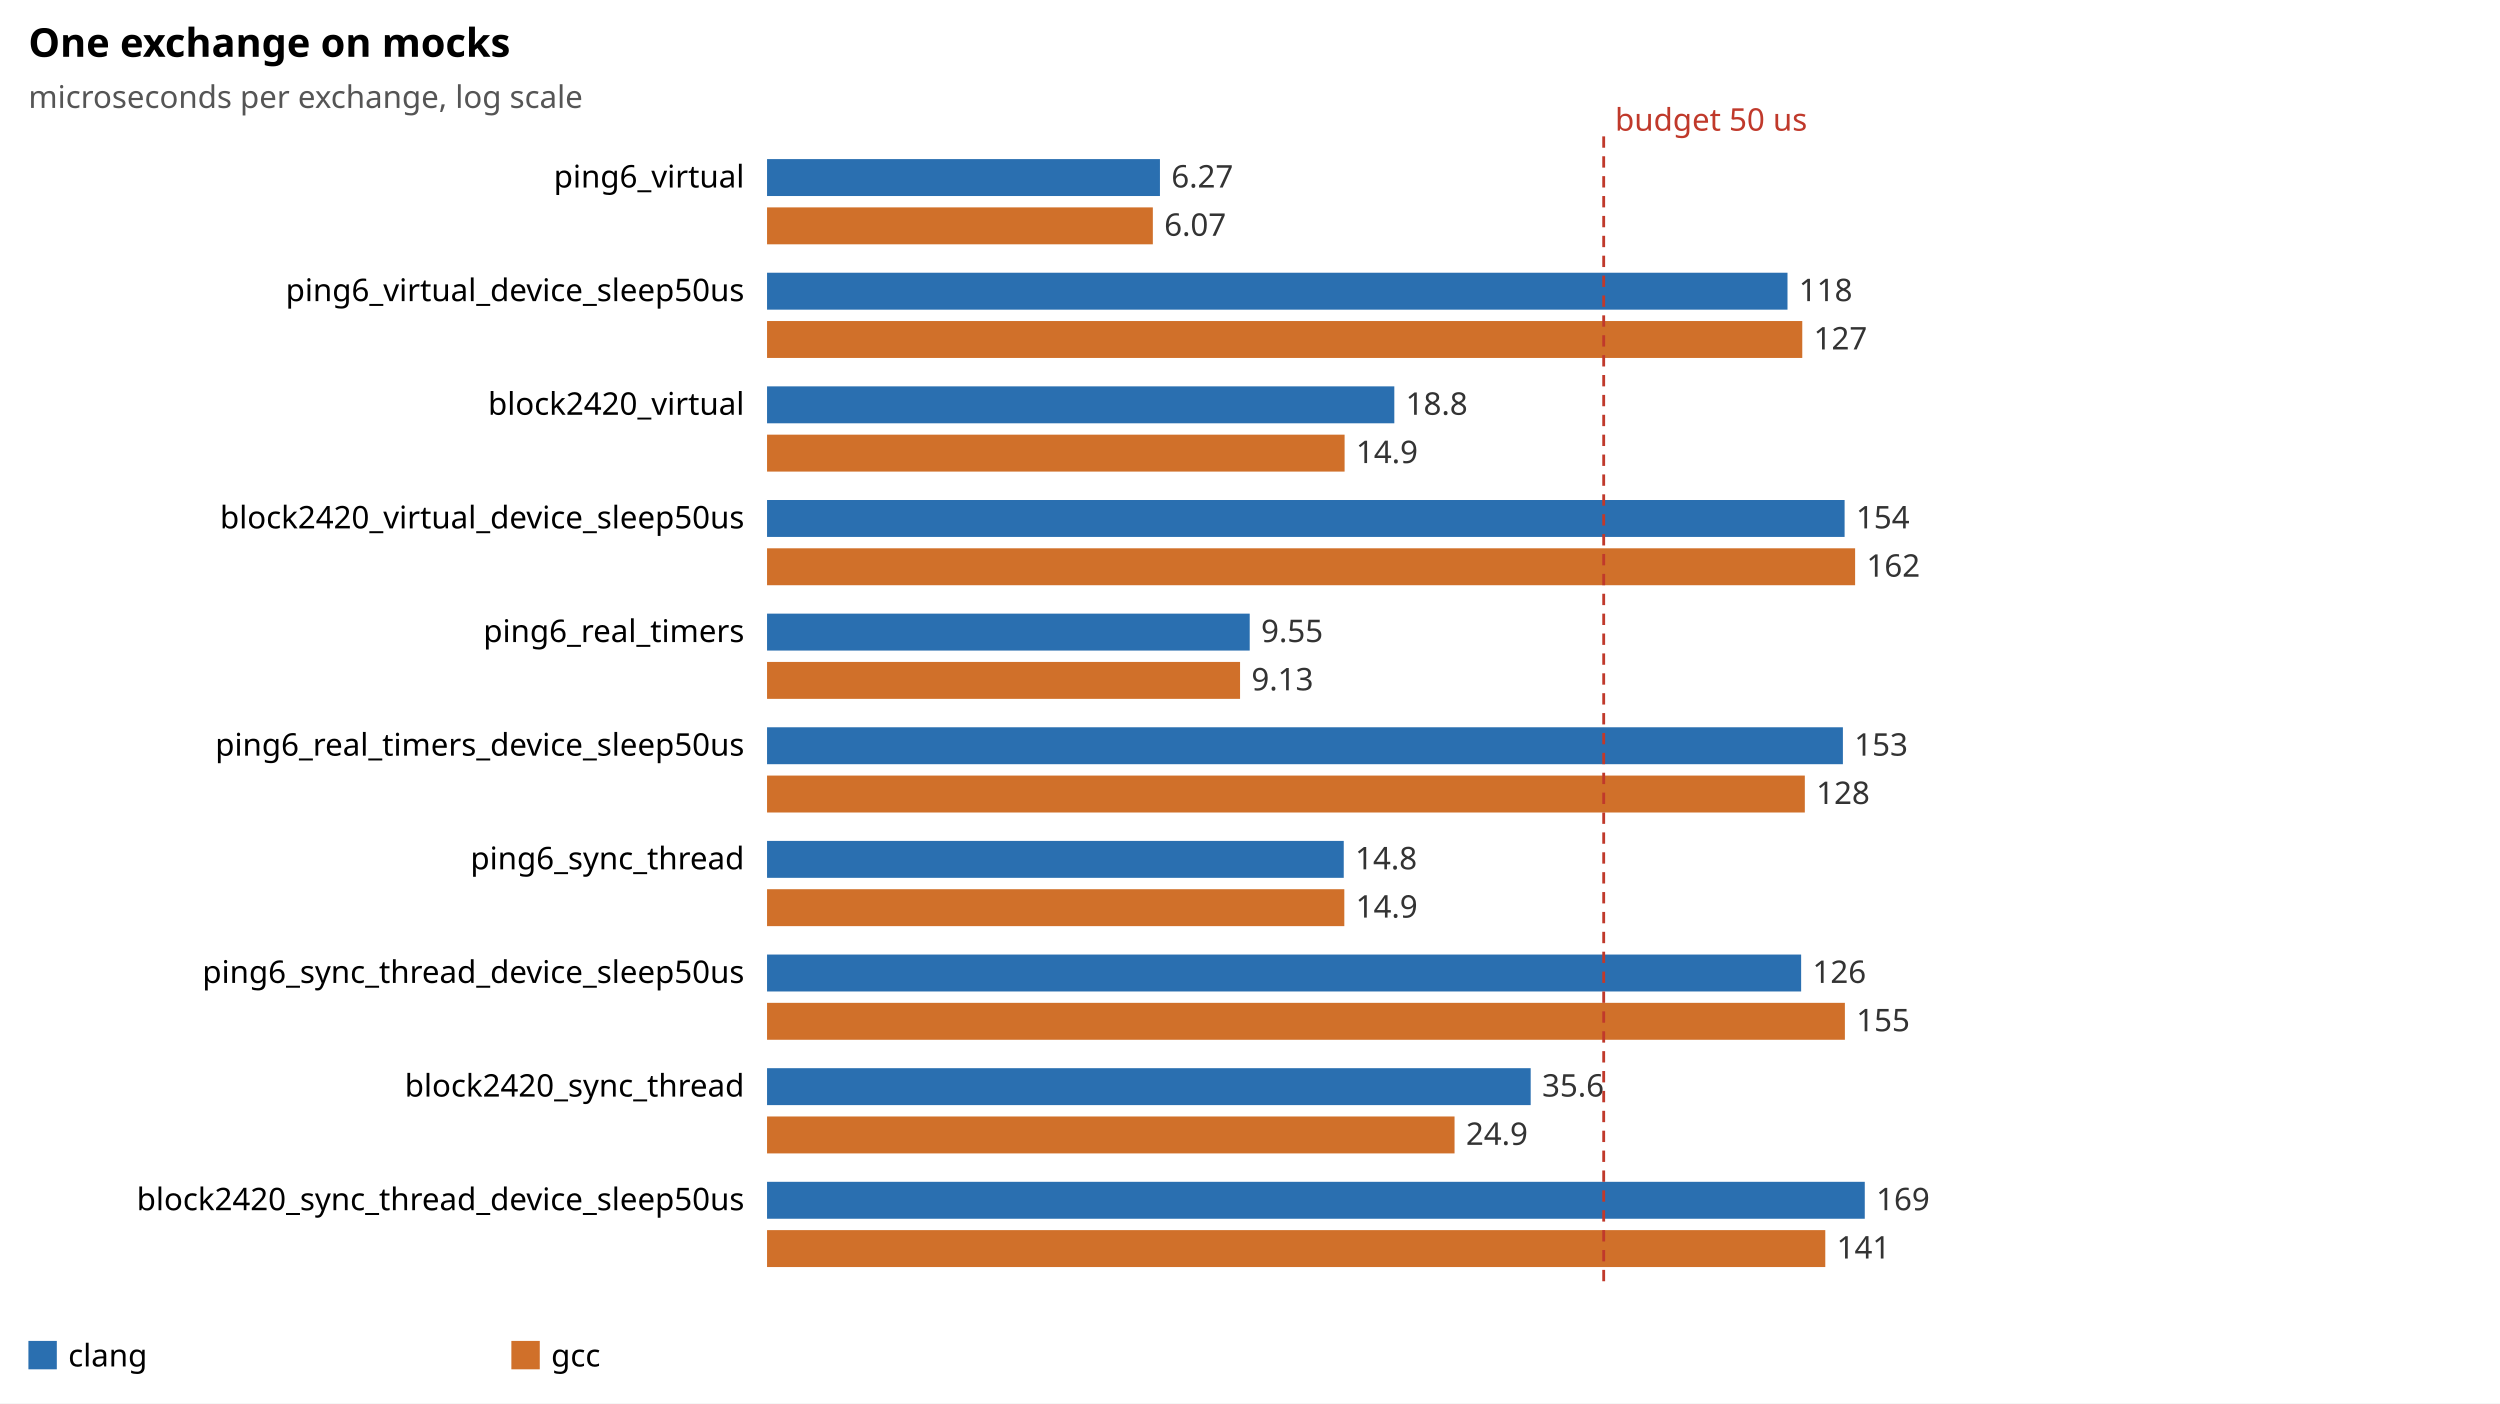
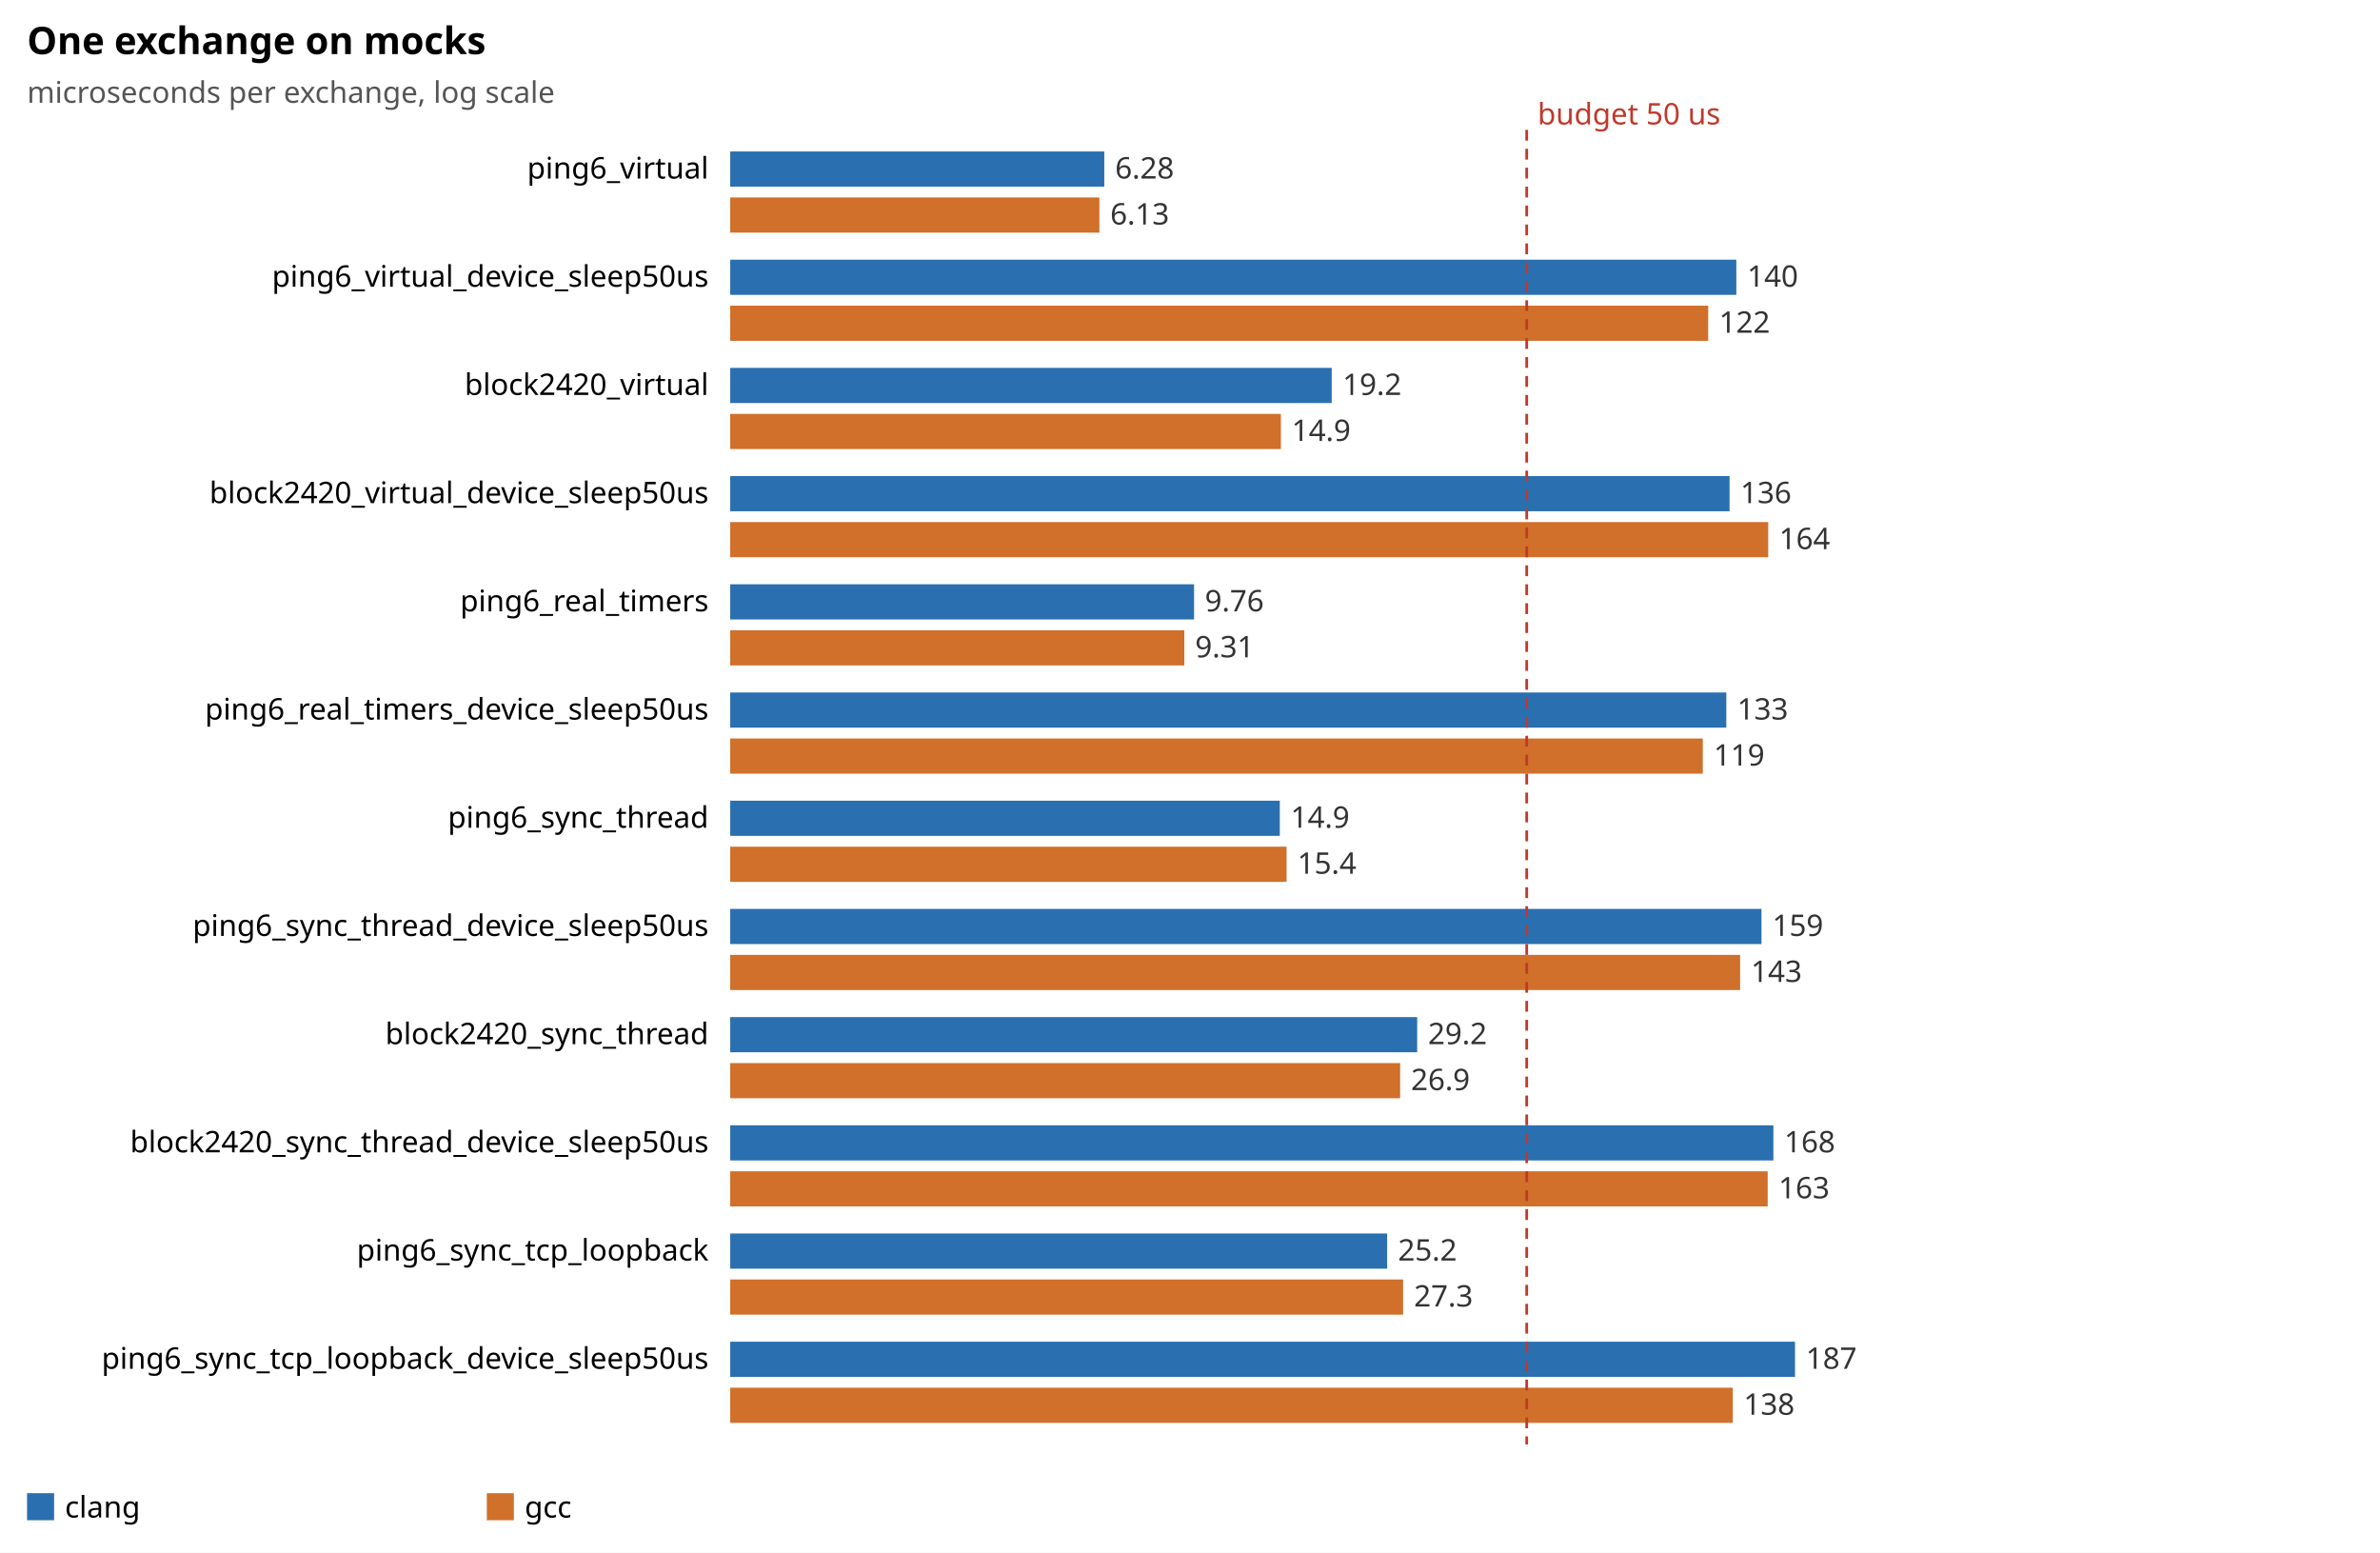
- <svg xmlns="http://www.w3.org/2000/svg" width="880" height="494" font-family="sans-serif" font-size="11">
+ <svg xmlns="http://www.w3.org/2000/svg" width="880" height="574" font-family="sans-serif" font-size="11">
  <rect width="100%" height="100%" fill="#ffffff" />
  <text x="10" y="20" font-size="14" font-weight="bold">One exchange on mocks</text>
  <text x="10" y="38" fill="#555">microseconds per exchange, log scale</text>
  <text x="262" y="66" text-anchor="end">ping6_virtual</text>
  <rect x="270" y="56" width="138.3" height="13" fill="#2a6fb0" />
-   <text x="412.3" y="66" fill="#333">6.27</text>
-   <rect x="270" y="73" width="135.8" height="13" fill="#d0702a" />
-   <text x="409.8" y="83" fill="#333">6.07</text>
+   <text x="412.3" y="66" fill="#333">6.28</text>
+   <rect x="270" y="73" width="136.5" height="13" fill="#d0702a" />
+   <text x="410.5" y="83" fill="#333">6.13</text>
  <text x="262" y="106" text-anchor="end">ping6_virtual_device_sleep50us</text>
-   <rect x="270" y="96" width="359.2" height="13" fill="#2a6fb0" />
-   <text x="633.2" y="106" fill="#333">118</text>
-   <rect x="270" y="113" width="364.4" height="13" fill="#d0702a" />
-   <text x="638.4" y="123" fill="#333">127</text>
+   <rect x="270" y="96" width="372.0" height="13" fill="#2a6fb0" />
+   <text x="646.0" y="106" fill="#333">140</text>
+   <rect x="270" y="113" width="361.6" height="13" fill="#d0702a" />
+   <text x="635.6" y="123" fill="#333">122</text>
  <text x="262" y="146" text-anchor="end">block2420_virtual</text>
-   <rect x="270" y="136" width="220.8" height="13" fill="#2a6fb0" />
-   <text x="494.8" y="146" fill="#333">18.8</text>
-   <rect x="270" y="153" width="203.3" height="13" fill="#d0702a" />
-   <text x="477.3" y="163" fill="#333">14.9</text>
+   <rect x="270" y="136" width="222.4" height="13" fill="#2a6fb0" />
+   <text x="496.4" y="146" fill="#333">19.2</text>
+   <rect x="270" y="153" width="203.6" height="13" fill="#d0702a" />
+   <text x="477.6" y="163" fill="#333">14.9</text>
  <text x="262" y="186" text-anchor="end">block2420_virtual_device_sleep50us</text>
-   <rect x="270" y="176" width="379.3" height="13" fill="#2a6fb0" />
-   <text x="653.3" y="186" fill="#333">154</text>
-   <rect x="270" y="193" width="383.0" height="13" fill="#d0702a" />
-   <text x="657.0" y="203" fill="#333">162</text>
+   <rect x="270" y="176" width="369.5" height="13" fill="#2a6fb0" />
+   <text x="643.5" y="186" fill="#333">136</text>
+   <rect x="270" y="193" width="383.8" height="13" fill="#d0702a" />
+   <text x="657.8" y="203" fill="#333">164</text>
  <text x="262" y="226" text-anchor="end">ping6_real_timers</text>
-   <rect x="270" y="216" width="169.9" height="13" fill="#2a6fb0" />
-   <text x="443.9" y="226" fill="#333">9.55</text>
-   <rect x="270" y="233" width="166.5" height="13" fill="#d0702a" />
-   <text x="440.5" y="243" fill="#333">9.13</text>
+   <rect x="270" y="216" width="171.5" height="13" fill="#2a6fb0" />
+   <text x="445.5" y="226" fill="#333">9.76</text>
+   <rect x="270" y="233" width="167.9" height="13" fill="#d0702a" />
+   <text x="441.9" y="243" fill="#333">9.31</text>
  <text x="262" y="266" text-anchor="end">ping6_real_timers_device_sleep50us</text>
-   <rect x="270" y="256" width="378.7" height="13" fill="#2a6fb0" />
-   <text x="652.7" y="266" fill="#333">153</text>
-   <rect x="270" y="273" width="365.3" height="13" fill="#d0702a" />
-   <text x="639.3" y="283" fill="#333">128</text>
+   <rect x="270" y="256" width="368.3" height="13" fill="#2a6fb0" />
+   <text x="642.3" y="266" fill="#333">133</text>
+   <rect x="270" y="273" width="359.6" height="13" fill="#d0702a" />
+   <text x="633.6" y="283" fill="#333">119</text>
  <text x="262" y="306" text-anchor="end">ping6_sync_thread</text>
-   <rect x="270" y="296" width="203.0" height="13" fill="#2a6fb0" />
-   <text x="477.0" y="306" fill="#333">14.8</text>
-   <rect x="270" y="313" width="203.2" height="13" fill="#d0702a" />
-   <text x="477.2" y="323" fill="#333">14.9</text>
+   <rect x="270" y="296" width="203.2" height="13" fill="#2a6fb0" />
+   <text x="477.2" y="306" fill="#333">14.9</text>
+   <rect x="270" y="313" width="205.7" height="13" fill="#d0702a" />
+   <text x="479.7" y="323" fill="#333">15.4</text>
  <text x="262" y="346" text-anchor="end">ping6_sync_thread_device_sleep50us</text>
-   <rect x="270" y="336" width="364.0" height="13" fill="#2a6fb0" />
-   <text x="638.0" y="346" fill="#333">126</text>
-   <rect x="270" y="353" width="379.4" height="13" fill="#d0702a" />
-   <text x="653.4" y="363" fill="#333">155</text>
+   <rect x="270" y="336" width="381.3" height="13" fill="#2a6fb0" />
+   <text x="655.3" y="346" fill="#333">159</text>
+   <rect x="270" y="353" width="373.4" height="13" fill="#d0702a" />
+   <text x="647.4" y="363" fill="#333">143</text>
  <text x="262" y="386" text-anchor="end">block2420_sync_thread</text>
-   <rect x="270" y="376" width="268.8" height="13" fill="#2a6fb0" />
-   <text x="542.8" y="386" fill="#333">35.6</text>
-   <rect x="270" y="393" width="242.0" height="13" fill="#d0702a" />
-   <text x="516.0" y="403" fill="#333">24.9</text>
+   <rect x="270" y="376" width="254.0" height="13" fill="#2a6fb0" />
+   <text x="528.0" y="386" fill="#333">29.2</text>
+   <rect x="270" y="393" width="247.7" height="13" fill="#d0702a" />
+   <text x="521.7" y="403" fill="#333">26.9</text>
  <text x="262" y="426" text-anchor="end">block2420_sync_thread_device_sleep50us</text>
-   <rect x="270" y="416" width="386.4" height="13" fill="#2a6fb0" />
-   <text x="660.4" y="426" fill="#333">169</text>
-   <rect x="270" y="433" width="372.5" height="13" fill="#d0702a" />
-   <text x="646.5" y="443" fill="#333">141</text>
-   <line x1="564.5" y1="48" x2="564.5" y2="454" stroke="#c0392b" stroke-dasharray="4 3" />
+   <rect x="270" y="416" width="385.7" height="13" fill="#2a6fb0" />
+   <text x="659.7" y="426" fill="#333">168</text>
+   <rect x="270" y="433" width="383.6" height="13" fill="#d0702a" />
+   <text x="657.6" y="443" fill="#333">163</text>
+   <text x="262" y="466" text-anchor="end">ping6_sync_tcp_loopback</text>
+   <rect x="270" y="456" width="242.9" height="13" fill="#2a6fb0" />
+   <text x="516.9" y="466" fill="#333">25.2</text>
+   <rect x="270" y="473" width="248.8" height="13" fill="#d0702a" />
+   <text x="522.8" y="483" fill="#333">27.3</text>
+   <text x="262" y="506" text-anchor="end">ping6_sync_tcp_loopback_device_sleep50us</text>
+   <rect x="270" y="496" width="393.7" height="13" fill="#2a6fb0" />
+   <text x="667.7" y="506" fill="#333">187</text>
+   <rect x="270" y="513" width="370.7" height="13" fill="#d0702a" />
+   <text x="644.7" y="523" fill="#333">138</text>
+   <line x1="564.5" y1="48" x2="564.5" y2="534" stroke="#c0392b" stroke-dasharray="4 3" />
  <text x="568.5" y="46" fill="#c0392b">budget 50 us</text>
-   <rect x="10" y="472" width="10" height="10" fill="#2a6fb0" />
-   <text x="24" y="481">clang</text>
-   <rect x="180" y="472" width="10" height="10" fill="#d0702a" />
-   <text x="194" y="481">gcc</text>
+   <rect x="10" y="552" width="10" height="10" fill="#2a6fb0" />
+   <text x="24" y="561">clang</text>
+   <rect x="180" y="552" width="10" height="10" fill="#d0702a" />
+   <text x="194" y="561">gcc</text>
</svg>
